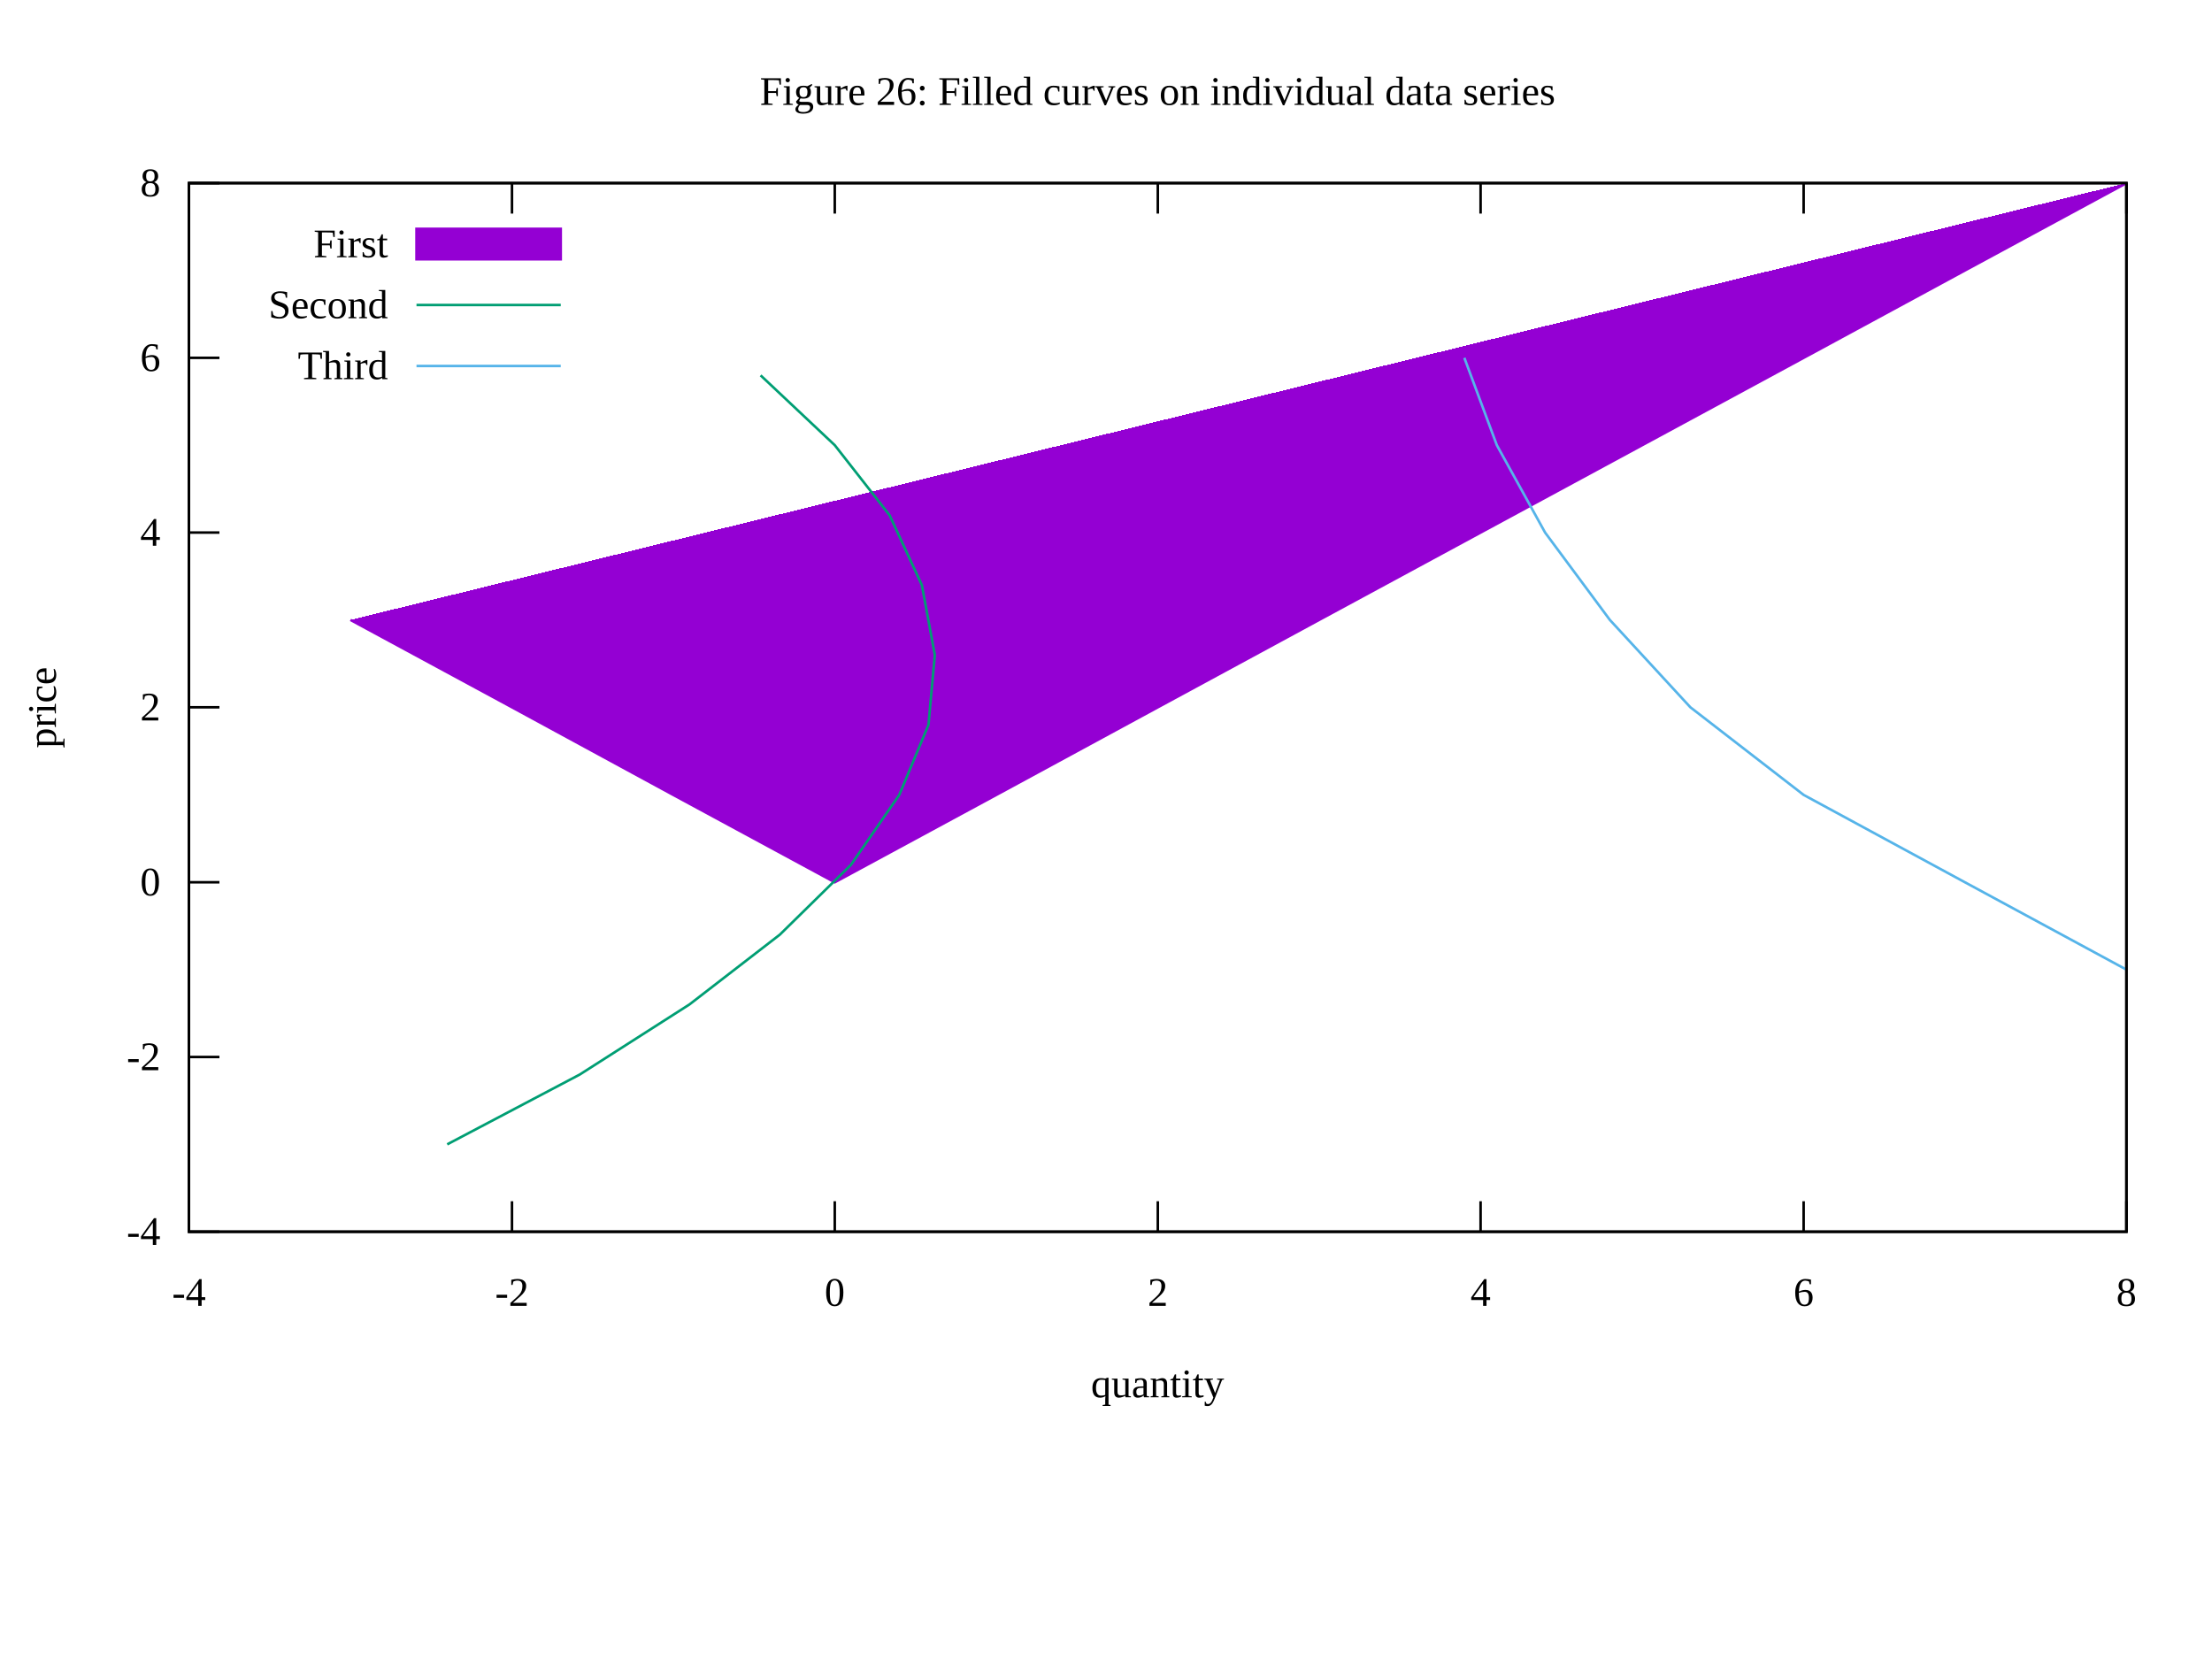
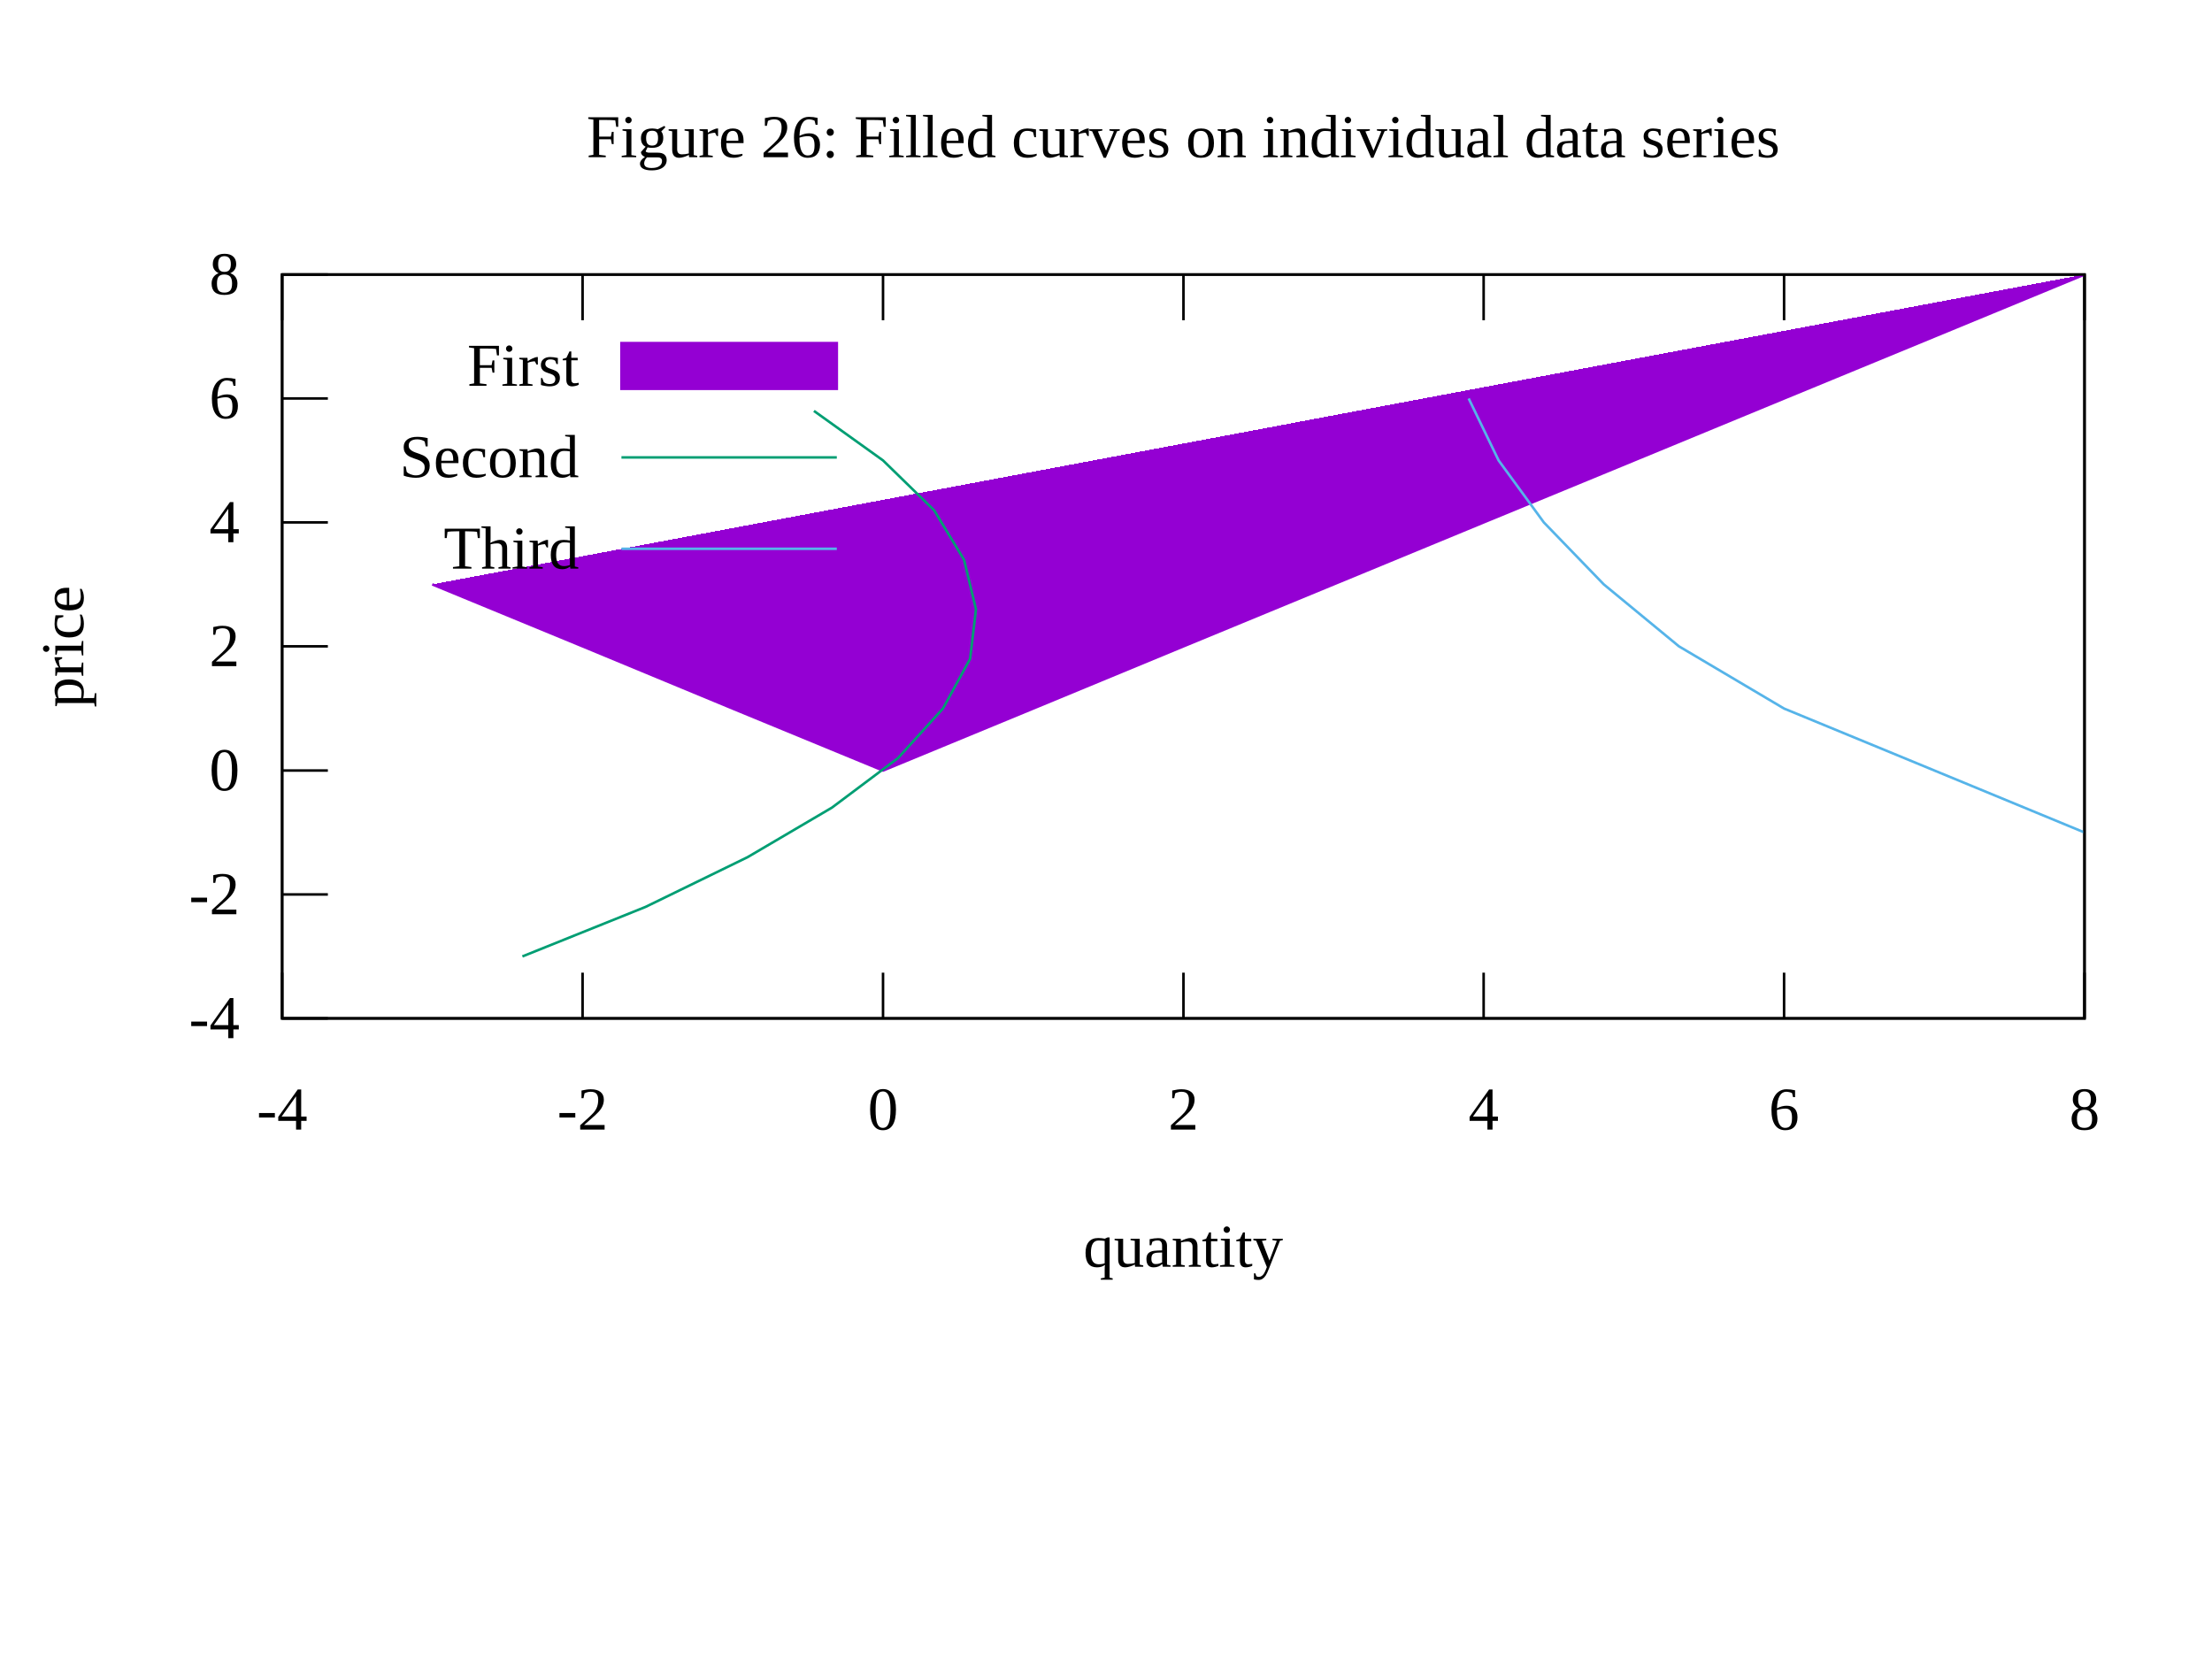
<svg xmlns="http://www.w3.org/2000/svg" xmlns:xlink="http://www.w3.org/1999/xlink" width="871" height="653" viewBox="0 0 871 653">
  <g id="gnuplot_canvas">
    <rect x="0" y="0" width="871" height="653" fill="none" />
    <defs>
      <circle id="gpDot" r="0.5" stroke-width="0.5" />
-       <path id="gpPt0" stroke-width="0.167" stroke="currentColor" d="M-1,0 h2 M0,-1 v2" />
-       <path id="gpPt1" stroke-width="0.167" stroke="currentColor" d="M-1,-1 L1,1 M1,-1 L-1,1" />
-       <path id="gpPt2" stroke-width="0.167" stroke="currentColor" d="M-1,0 L1,0 M0,-1 L0,1 M-1,-1 L1,1 M-1,1 L1,-1" />
-       <rect id="gpPt3" stroke-width="0.167" stroke="currentColor" x="-1" y="-1" width="2" height="2" />
-       <rect id="gpPt4" stroke-width="0.167" stroke="currentColor" fill="currentColor" x="-1" y="-1" width="2" height="2" />
-       <circle id="gpPt5" stroke-width="0.167" stroke="currentColor" cx="0" cy="0" r="1" />
+       <path id="gpPt0" stroke-width="0.111" stroke="currentColor" d="M-1,0 h2 M0,-1 v2" />
+       <path id="gpPt1" stroke-width="0.111" stroke="currentColor" d="M-1,-1 L1,1 M1,-1 L-1,1" />
+       <path id="gpPt2" stroke-width="0.111" stroke="currentColor" d="M-1,0 L1,0 M0,-1 L0,1 M-1,-1 L1,1 M-1,1 L1,-1" />
+       <rect id="gpPt3" stroke-width="0.111" stroke="currentColor" x="-1" y="-1" width="2" height="2" />
+       <rect id="gpPt4" stroke-width="0.111" stroke="currentColor" fill="currentColor" x="-1" y="-1" width="2" height="2" />
+       <circle id="gpPt5" stroke-width="0.111" stroke="currentColor" cx="0" cy="0" r="1" />
      <use xlink:href="#gpPt5" id="gpPt6" fill="currentColor" stroke="none" />
-       <path id="gpPt7" stroke-width="0.167" stroke="currentColor" d="M0,-1.33 L-1.33,0.67 L1.33,0.67 z" />
+       <path id="gpPt7" stroke-width="0.111" stroke="currentColor" d="M0,-1.33 L-1.33,0.67 L1.33,0.67 z" />
      <use xlink:href="#gpPt7" id="gpPt8" fill="currentColor" stroke="none" />
      <use xlink:href="#gpPt7" id="gpPt9" stroke="currentColor" transform="rotate(180)" />
      <use xlink:href="#gpPt9" id="gpPt10" fill="currentColor" stroke="none" />
      <use xlink:href="#gpPt3" id="gpPt11" stroke="currentColor" transform="rotate(45)" />
      <use xlink:href="#gpPt11" id="gpPt12" fill="currentColor" stroke="none" />
-       <path id="gpPt13" stroke-width="0.167" stroke="currentColor" d="M0,1.330 L1.265,0.411 L0.782,-1.067 L-0.782,-1.076 L-1.265,0.411 z" />
+       <path id="gpPt13" stroke-width="0.111" stroke="currentColor" d="M0,1.330 L1.265,0.411 L0.782,-1.067 L-0.782,-1.076 L-1.265,0.411 z" />
      <use xlink:href="#gpPt13" id="gpPt14" fill="currentColor" stroke="none" />
      <filter id="textbox" filterUnits="objectBoundingBox" x="0" y="0" height="1" width="1">
        <feFlood flood-color="white" flood-opacity="1" result="bgnd" />
        <feComposite in="SourceGraphic" in2="bgnd" operator="atop" />
      </filter>
      <filter id="greybox" filterUnits="objectBoundingBox" x="0" y="0" height="1" width="1">
        <feFlood flood-color="lightgrey" flood-opacity="1" result="grey" />
        <feComposite in="SourceGraphic" in2="grey" operator="atop" />
      </filter>
    </defs>
    <g fill="none" color="white" stroke="currentColor" stroke-width="1.00" stroke-linecap="butt" stroke-linejoin="miter">
</g>
    <g fill="none" color="black" stroke="currentColor" stroke-width="1.00" stroke-linecap="butt" stroke-linejoin="miter">
-       <path stroke="black" d="M74.4,485.0 L86.4,485.0  " />
-       <g transform="translate(63.2,490.2)" stroke="none" fill="black" font-family="Times New Roman" font-size="16.00" text-anchor="end">
+       <path stroke="black" d="M111.1,401.0 L129.1,401.0  " />
+       <g transform="translate(94.4,408.8)" stroke="none" fill="black" font-family="Times New Roman" font-size="24.00" text-anchor="end">
        <text>
          <tspan font-family="Times New Roman">-4</tspan>
        </text>
      </g>
    </g>
    <g fill="none" color="black" stroke="currentColor" stroke-width="1.00" stroke-linecap="butt" stroke-linejoin="miter">
-       <path stroke="black" d="M74.4,416.2 L86.4,416.2  " />
-       <g transform="translate(63.2,421.4)" stroke="none" fill="black" font-family="Times New Roman" font-size="16.00" text-anchor="end">
+       <path stroke="black" d="M111.1,352.2 L129.1,352.2  " />
+       <g transform="translate(94.4,360.0)" stroke="none" fill="black" font-family="Times New Roman" font-size="24.00" text-anchor="end">
        <text>
          <tspan font-family="Times New Roman">-2</tspan>
        </text>
      </g>
    </g>
    <g fill="none" color="black" stroke="currentColor" stroke-width="1.00" stroke-linecap="butt" stroke-linejoin="miter">
-       <path stroke="black" d="M74.4,347.4 L86.4,347.4  " />
-       <g transform="translate(63.2,352.6)" stroke="none" fill="black" font-family="Times New Roman" font-size="16.00" text-anchor="end">
+       <path stroke="black" d="M111.1,303.4 L129.1,303.4  " />
+       <g transform="translate(94.4,311.2)" stroke="none" fill="black" font-family="Times New Roman" font-size="24.00" text-anchor="end">
        <text>
          <tspan font-family="Times New Roman"> 0</tspan>
        </text>
      </g>
    </g>
    <g fill="none" color="black" stroke="currentColor" stroke-width="1.00" stroke-linecap="butt" stroke-linejoin="miter">
-       <path stroke="black" d="M74.4,278.5 L86.4,278.5  " />
-       <g transform="translate(63.2,283.7)" stroke="none" fill="black" font-family="Times New Roman" font-size="16.00" text-anchor="end">
+       <path stroke="black" d="M111.1,254.5 L129.1,254.5  " />
+       <g transform="translate(94.4,262.3)" stroke="none" fill="black" font-family="Times New Roman" font-size="24.00" text-anchor="end">
        <text>
          <tspan font-family="Times New Roman"> 2</tspan>
        </text>
      </g>
    </g>
    <g fill="none" color="black" stroke="currentColor" stroke-width="1.00" stroke-linecap="butt" stroke-linejoin="miter">
-       <path stroke="black" d="M74.4,209.7 L86.4,209.7  " />
-       <g transform="translate(63.2,214.9)" stroke="none" fill="black" font-family="Times New Roman" font-size="16.00" text-anchor="end">
+       <path stroke="black" d="M111.1,205.7 L129.1,205.7  " />
+       <g transform="translate(94.4,213.5)" stroke="none" fill="black" font-family="Times New Roman" font-size="24.00" text-anchor="end">
        <text>
          <tspan font-family="Times New Roman"> 4</tspan>
        </text>
      </g>
    </g>
    <g fill="none" color="black" stroke="currentColor" stroke-width="1.00" stroke-linecap="butt" stroke-linejoin="miter">
-       <path stroke="black" d="M74.4,140.9 L86.4,140.9  " />
-       <g transform="translate(63.2,146.1)" stroke="none" fill="black" font-family="Times New Roman" font-size="16.00" text-anchor="end">
+       <path stroke="black" d="M111.1,156.9 L129.1,156.9  " />
+       <g transform="translate(94.4,164.7)" stroke="none" fill="black" font-family="Times New Roman" font-size="24.00" text-anchor="end">
        <text>
          <tspan font-family="Times New Roman"> 6</tspan>
        </text>
      </g>
    </g>
    <g fill="none" color="black" stroke="currentColor" stroke-width="1.00" stroke-linecap="butt" stroke-linejoin="miter">
-       <path stroke="black" d="M74.4,72.1 L86.4,72.1  " />
-       <g transform="translate(63.2,77.3)" stroke="none" fill="black" font-family="Times New Roman" font-size="16.00" text-anchor="end">
+       <path stroke="black" d="M111.1,108.1 L129.1,108.1  " />
+       <g transform="translate(94.4,115.9)" stroke="none" fill="black" font-family="Times New Roman" font-size="24.00" text-anchor="end">
        <text>
          <tspan font-family="Times New Roman"> 8</tspan>
        </text>
      </g>
    </g>
    <g fill="none" color="black" stroke="currentColor" stroke-width="1.00" stroke-linecap="butt" stroke-linejoin="miter">
-       <path stroke="black" d="M74.4,485.0 L74.4,473.0 M74.4,72.1 L74.4,84.1  " />
-       <g transform="translate(74.4,514.2)" stroke="none" fill="black" font-family="Times New Roman" font-size="16.00" text-anchor="middle">
+       <path stroke="black" d="M111.1,401.0 L111.1,383.0 M111.1,108.1 L111.1,126.1  " />
+       <g transform="translate(111.1,444.8)" stroke="none" fill="black" font-family="Times New Roman" font-size="24.00" text-anchor="middle">
        <text>
          <tspan font-family="Times New Roman">-4</tspan>
        </text>
      </g>
    </g>
    <g fill="none" color="black" stroke="currentColor" stroke-width="1.00" stroke-linecap="butt" stroke-linejoin="miter">
-       <path stroke="black" d="M201.6,485.0 L201.6,473.0 M201.6,72.1 L201.6,84.1  " />
-       <g transform="translate(201.6,514.2)" stroke="none" fill="black" font-family="Times New Roman" font-size="16.00" text-anchor="middle">
+       <path stroke="black" d="M229.4,401.0 L229.4,383.0 M229.4,108.1 L229.4,126.1  " />
+       <g transform="translate(229.4,444.8)" stroke="none" fill="black" font-family="Times New Roman" font-size="24.00" text-anchor="middle">
        <text>
          <tspan font-family="Times New Roman">-2</tspan>
        </text>
      </g>
    </g>
    <g fill="none" color="black" stroke="currentColor" stroke-width="1.00" stroke-linecap="butt" stroke-linejoin="miter">
-       <path stroke="black" d="M328.7,485.0 L328.7,473.0 M328.7,72.1 L328.7,84.1  " />
-       <g transform="translate(328.7,514.2)" stroke="none" fill="black" font-family="Times New Roman" font-size="16.00" text-anchor="middle">
+       <path stroke="black" d="M347.7,401.0 L347.7,383.0 M347.7,108.1 L347.7,126.1  " />
+       <g transform="translate(347.7,444.8)" stroke="none" fill="black" font-family="Times New Roman" font-size="24.00" text-anchor="middle">
        <text>
          <tspan font-family="Times New Roman"> 0</tspan>
        </text>
      </g>
    </g>
    <g fill="none" color="black" stroke="currentColor" stroke-width="1.00" stroke-linecap="butt" stroke-linejoin="miter">
-       <path stroke="black" d="M455.9,485.0 L455.9,473.0 M455.9,72.1 L455.9,84.1  " />
-       <g transform="translate(455.9,514.2)" stroke="none" fill="black" font-family="Times New Roman" font-size="16.00" text-anchor="middle">
+       <path stroke="black" d="M466.0,401.0 L466.0,383.0 M466.0,108.1 L466.0,126.1  " />
+       <g transform="translate(466.0,444.8)" stroke="none" fill="black" font-family="Times New Roman" font-size="24.00" text-anchor="middle">
        <text>
          <tspan font-family="Times New Roman"> 2</tspan>
        </text>
      </g>
    </g>
    <g fill="none" color="black" stroke="currentColor" stroke-width="1.00" stroke-linecap="butt" stroke-linejoin="miter">
-       <path stroke="black" d="M583.0,485.0 L583.0,473.0 M583.0,72.1 L583.0,84.1  " />
-       <g transform="translate(583.0,514.2)" stroke="none" fill="black" font-family="Times New Roman" font-size="16.00" text-anchor="middle">
+       <path stroke="black" d="M584.2,401.0 L584.2,383.0 M584.2,108.1 L584.2,126.1  " />
+       <g transform="translate(584.2,444.8)" stroke="none" fill="black" font-family="Times New Roman" font-size="24.00" text-anchor="middle">
        <text>
          <tspan font-family="Times New Roman"> 4</tspan>
        </text>
      </g>
    </g>
    <g fill="none" color="black" stroke="currentColor" stroke-width="1.00" stroke-linecap="butt" stroke-linejoin="miter">
-       <path stroke="black" d="M710.2,485.0 L710.2,473.0 M710.2,72.1 L710.2,84.1  " />
-       <g transform="translate(710.2,514.2)" stroke="none" fill="black" font-family="Times New Roman" font-size="16.00" text-anchor="middle">
+       <path stroke="black" d="M702.5,401.0 L702.5,383.0 M702.5,108.1 L702.5,126.1  " />
+       <g transform="translate(702.5,444.8)" stroke="none" fill="black" font-family="Times New Roman" font-size="24.00" text-anchor="middle">
        <text>
          <tspan font-family="Times New Roman"> 6</tspan>
        </text>
      </g>
    </g>
    <g fill="none" color="black" stroke="currentColor" stroke-width="1.00" stroke-linecap="butt" stroke-linejoin="miter">
-       <path stroke="black" d="M837.3,485.0 L837.3,473.0 M837.3,72.1 L837.3,84.1  " />
-       <g transform="translate(837.3,514.2)" stroke="none" fill="black" font-family="Times New Roman" font-size="16.00" text-anchor="middle">
+       <path stroke="black" d="M820.8,401.0 L820.8,383.0 M820.8,108.1 L820.8,126.1  " />
+       <g transform="translate(820.8,444.8)" stroke="none" fill="black" font-family="Times New Roman" font-size="24.00" text-anchor="middle">
        <text>
          <tspan font-family="Times New Roman"> 8</tspan>
        </text>
      </g>
    </g>
    <g fill="none" color="black" stroke="currentColor" stroke-width="1.00" stroke-linecap="butt" stroke-linejoin="miter">
</g>
    <g fill="none" color="black" stroke="currentColor" stroke-width="1.00" stroke-linecap="butt" stroke-linejoin="miter">
-       <path stroke="black" d="M74.4,72.1 L74.4,485.0 L837.3,485.0 L837.3,72.1 L74.4,72.1 Z  " />
-     </g>
-     <g fill="none" color="black" stroke="currentColor" stroke-width="1.00" stroke-linecap="butt" stroke-linejoin="miter">
-       <g transform="translate(22.0,278.6) rotate(270)" stroke="none" fill="black" font-family="Times New Roman" font-size="16.00" text-anchor="middle">
+       <path stroke="black" d="M111.1,108.1 L111.1,401.0 L820.8,401.0 L820.8,108.1 L111.1,108.1 Z  " />
+     </g>
+     <g fill="none" color="black" stroke="currentColor" stroke-width="1.00" stroke-linecap="butt" stroke-linejoin="miter">
+       <g transform="translate(32.8,254.6) rotate(270)" stroke="none" fill="black" font-family="Times New Roman" font-size="24.00" text-anchor="middle">
        <text>
          <tspan font-family="Times New Roman">price</tspan>
        </text>
      </g>
    </g>
    <g fill="none" color="black" stroke="currentColor" stroke-width="1.00" stroke-linecap="butt" stroke-linejoin="miter">
-       <g transform="translate(455.8,550.2)" stroke="none" fill="black" font-family="Times New Roman" font-size="16.00" text-anchor="middle">
+       <g transform="translate(465.9,498.8)" stroke="none" fill="black" font-family="Times New Roman" font-size="24.00" text-anchor="middle">
        <text>
          <tspan font-family="Times New Roman">quantity</tspan>
        </text>
      </g>
    </g>
    <g fill="none" color="black" stroke="currentColor" stroke-width="1.00" stroke-linecap="butt" stroke-linejoin="miter">
-       <g transform="translate(455.8,41.3)" stroke="none" fill="black" font-family="Times New Roman" font-size="16.00" text-anchor="middle">
+       <g transform="translate(465.9,61.9)" stroke="none" fill="black" font-family="Times New Roman" font-size="24.00" text-anchor="middle">
        <text>
          <tspan font-family="Times New Roman">Figure 26: Filled curves on individual data series</tspan>
        </text>
      </g>
    </g>
    <g id="gnuplot_plot_1">
      <g fill="none" color="black" stroke="currentColor" stroke-width="1.00" stroke-linecap="butt" stroke-linejoin="miter">
-         <g transform="translate(152.8,101.3)" stroke="none" fill="black" font-family="Times New Roman" font-size="16.00" text-anchor="end">
+         <g transform="translate(228.0,151.9)" stroke="none" fill="black" font-family="Times New Roman" font-size="24.00" text-anchor="end">
          <text>
            <tspan font-family="Times New Roman">First</tspan>
          </text>
        </g>
      </g>
      <g fill="none" color="black" stroke="currentColor" stroke-width="1.00" stroke-linecap="butt" stroke-linejoin="miter">
        <g stroke="none" shape-rendering="crispEdges">
-           <polygon fill="rgb(148,   0, 211)" points="164.0,102.1 220.8,102.1 220.8,90.1 164.0,90.1 " />
-         </g>
-         <path stroke="rgb(148,   0, 211)" d="M164.0,102.1 L220.8,102.1 L220.8,90.1 L164.0,90.1 L164.0,102.1 Z  " />
+           <polygon fill="rgb(148,   0, 211)" points="244.7,153.1 329.5,153.1 329.5,135.1 244.7,135.1 " />
+         </g>
+         <path stroke="rgb(148,   0, 211)" d="M244.7,153.1 L329.5,153.1 L329.5,135.1 L244.7,135.1 L244.7,153.1 Z  " />
      </g>
      <g fill="none" color="black" stroke="currentColor" stroke-width="1.00" stroke-linecap="butt" stroke-linejoin="miter">
        <g stroke="none" shape-rendering="crispEdges">
-           <polygon fill="rgb(148,   0, 211)" points="138.0,244.1 201.6,278.5 265.1,313.0 328.7,347.4 392.3,313.0 455.9,278.5 519.4,244.1 583.0,209.7 646.6,175.3 710.2,140.9 773.7,106.5 837.3,72.1 " />
-           <polygon fill="rgb(148,   0, 211)" points="138.0,244.1 " />
-         </g>
-         <path stroke="rgb(148,   0, 211)" d="M138.0,244.1 L201.6,278.5 L265.1,313.0 L328.7,347.4 L392.3,313.0 L455.9,278.5 L519.4,244.1 L583.0,209.7   L646.6,175.3 L710.2,140.9 L773.7,106.5 L837.3,72.1 M138.0,244.1  " />
+           <polygon fill="rgb(148,   0, 211)" points="170.2,230.1 229.4,254.5 288.5,279.0 347.7,303.4 406.8,279.0 466.0,254.5 525.1,230.1 584.2,205.7 643.4,181.3 702.5,156.9 761.7,132.5 820.8,108.1 " />
+           <polygon fill="rgb(148,   0, 211)" points="170.2,230.1 " />
+         </g>
+         <path stroke="rgb(148,   0, 211)" d="M170.2,230.1 L229.4,254.5 L288.5,279.0 L347.7,303.4 L406.8,279.0 L466.0,254.5 L525.1,230.1 L584.2,205.7   L643.4,181.3 L702.5,156.9 L761.7,132.5 L820.8,108.1 M170.2,230.1  " />
      </g>
    </g>
    <g id="gnuplot_plot_2">
      <g fill="none" color="black" stroke="currentColor" stroke-width="1.00" stroke-linecap="butt" stroke-linejoin="miter">
-         <g transform="translate(152.8,125.3)" stroke="none" fill="black" font-family="Times New Roman" font-size="16.00" text-anchor="end">
+         <g transform="translate(228.0,187.9)" stroke="none" fill="black" font-family="Times New Roman" font-size="24.00" text-anchor="end">
          <text>
            <tspan font-family="Times New Roman">Second</tspan>
          </text>
        </g>
      </g>
      <g fill="none" color="black" stroke="currentColor" stroke-width="1.00" stroke-linecap="butt" stroke-linejoin="miter">
-         <path stroke="rgb(  0, 158, 115)" d="M164.0,120.1 L220.8,120.1 M176.1,450.6 L228.3,423.1 L271.5,395.5 L307.1,368.0 L335.1,340.5 L354.1,313.0   L365.6,285.4 L368.1,257.9 L363.0,230.4 L350.3,202.9 L328.7,175.3 L299.5,147.8  " />
+         <path stroke="rgb(  0, 158, 115)" d="M244.7,180.1 L329.5,180.1 M205.7,376.6 L254.2,357.1 L294.4,337.5 L327.6,318.0 L353.6,298.5 L371.3,279.0   L382.0,259.4 L384.3,239.9 L379.6,220.4 L367.8,200.9 L347.7,181.3 L320.5,161.8  " />
      </g>
    </g>
    <g id="gnuplot_plot_3">
      <g fill="none" color="black" stroke="currentColor" stroke-width="1.00" stroke-linecap="butt" stroke-linejoin="miter">
-         <g transform="translate(152.8,149.3)" stroke="none" fill="black" font-family="Times New Roman" font-size="16.00" text-anchor="end">
+         <g transform="translate(228.0,223.9)" stroke="none" fill="black" font-family="Times New Roman" font-size="24.00" text-anchor="end">
          <text>
            <tspan font-family="Times New Roman">Third</tspan>
          </text>
        </g>
      </g>
      <g fill="none" color="black" stroke="currentColor" stroke-width="1.00" stroke-linecap="butt" stroke-linejoin="miter">
-         <path stroke="rgb( 86, 180, 233)" d="M164.0,144.1 L220.8,144.1 M837.3,381.8 L773.7,347.4 L710.2,313.0 L665.6,278.5 L633.9,244.1 L608.4,209.7   L589.4,175.3 L576.6,140.9  " />
+         <path stroke="rgb( 86, 180, 233)" d="M244.7,216.1 L329.5,216.1 M820.8,327.8 L761.7,303.4 L702.5,279.0 L661.1,254.5 L631.5,230.1 L607.9,205.7   L590.1,181.3 L578.3,156.9  " />
      </g>
    </g>
    <g fill="none" color="white" stroke="rgb( 86, 180, 233)" stroke-width="2.00" stroke-linecap="butt" stroke-linejoin="miter">
</g>
    <g fill="none" color="black" stroke="currentColor" stroke-width="2.00" stroke-linecap="butt" stroke-linejoin="miter">
</g>
    <g fill="none" color="black" stroke="black" stroke-width="1.00" stroke-linecap="butt" stroke-linejoin="miter">
</g>
    <g fill="none" color="black" stroke="currentColor" stroke-width="1.00" stroke-linecap="butt" stroke-linejoin="miter">
-       <path stroke="black" d="M74.4,72.1 L74.4,485.0 L837.3,485.0 L837.3,72.1 L74.4,72.1 Z  " />
+       <path stroke="black" d="M111.1,108.1 L111.1,401.0 L820.8,401.0 L820.8,108.1 L111.1,108.1 Z  " />
    </g>
    <g fill="none" color="black" stroke="currentColor" stroke-width="1.00" stroke-linecap="butt" stroke-linejoin="miter">
</g>
  </g>
</svg>
